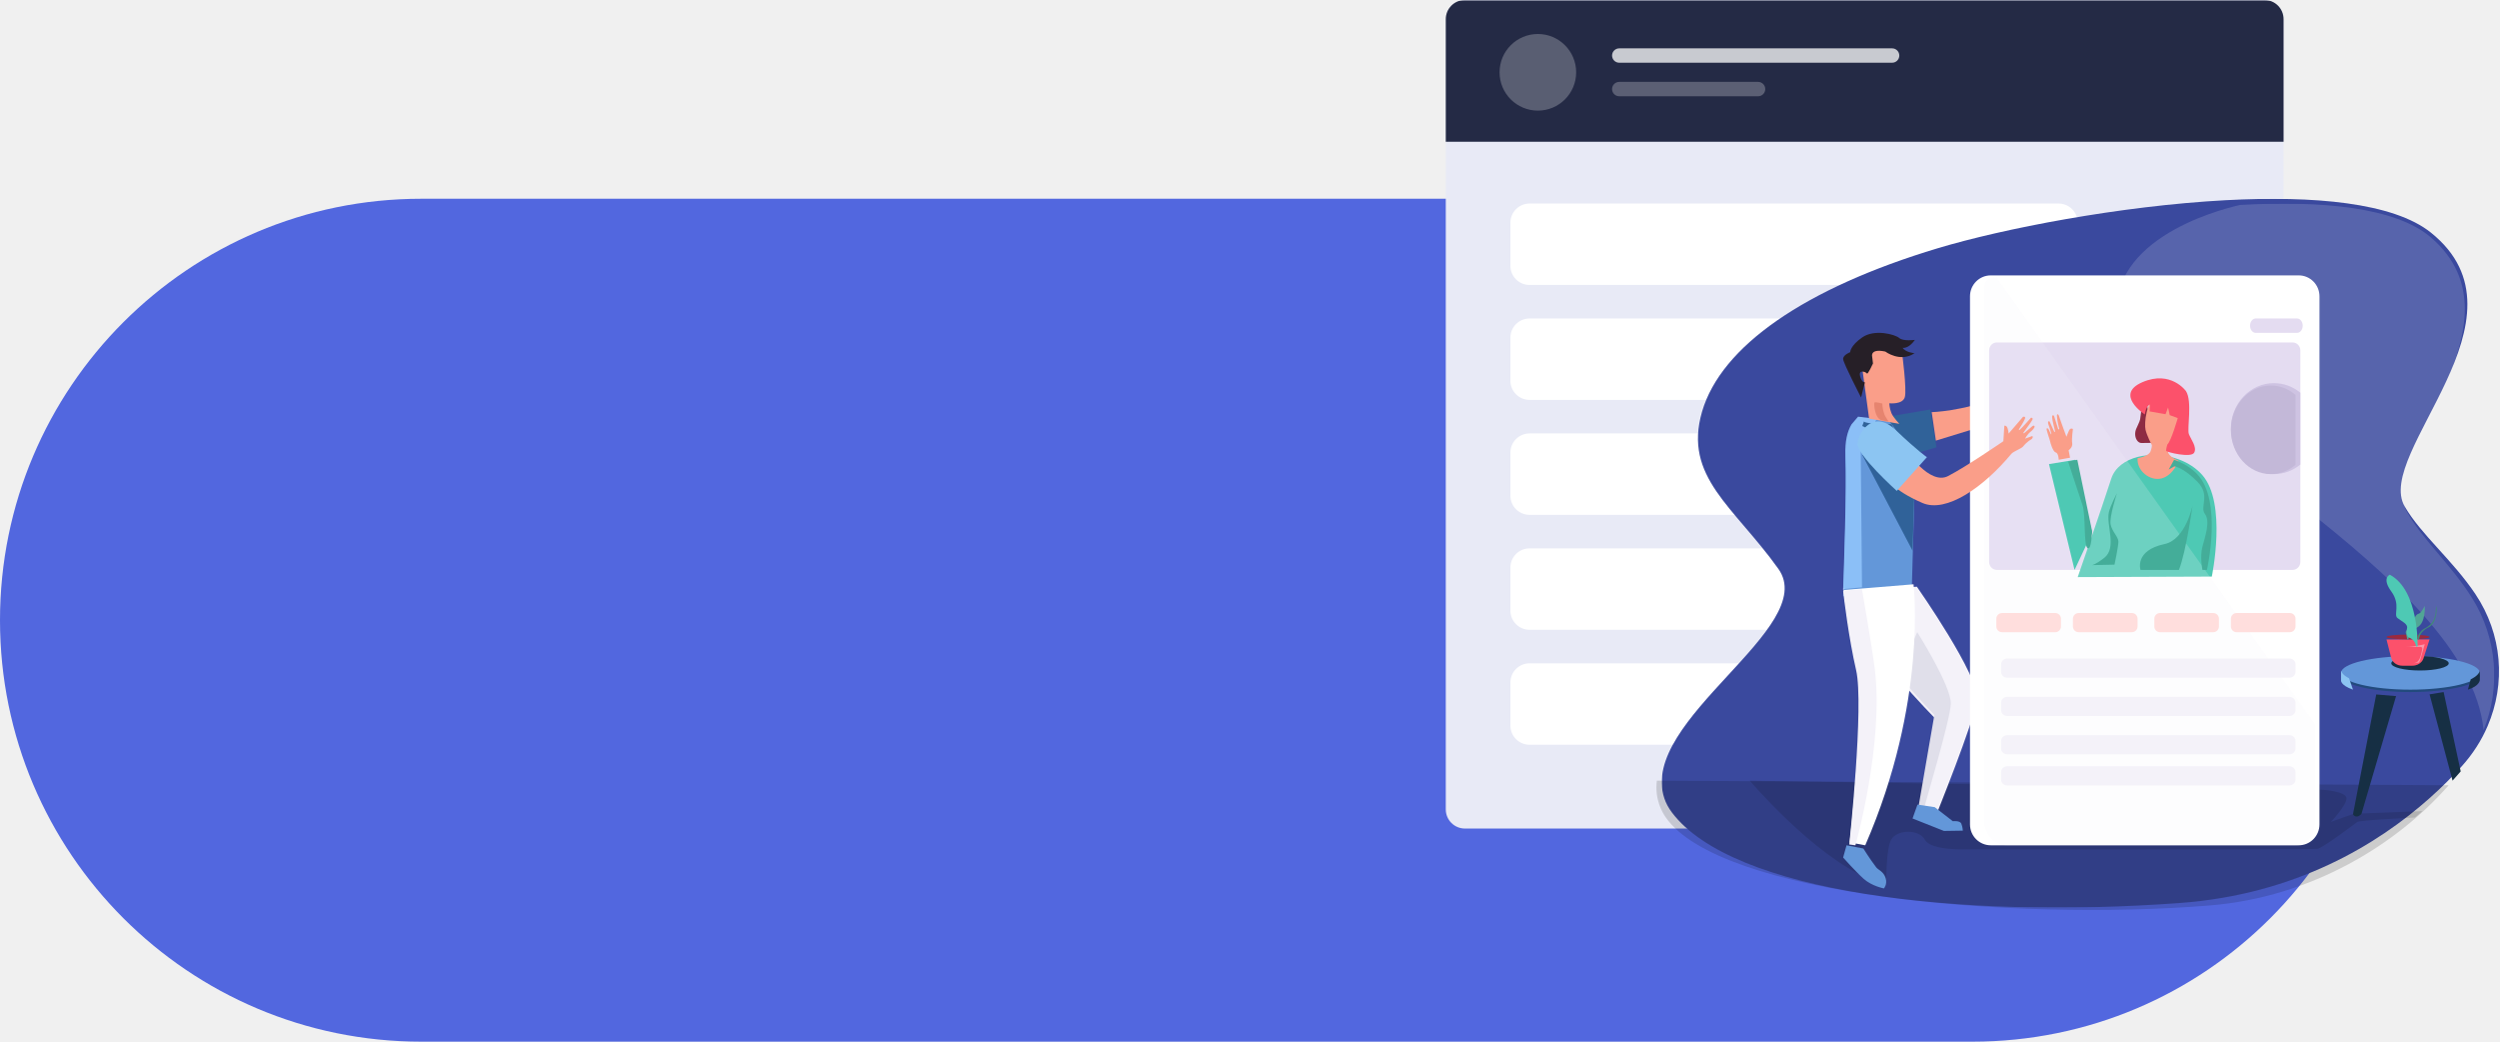
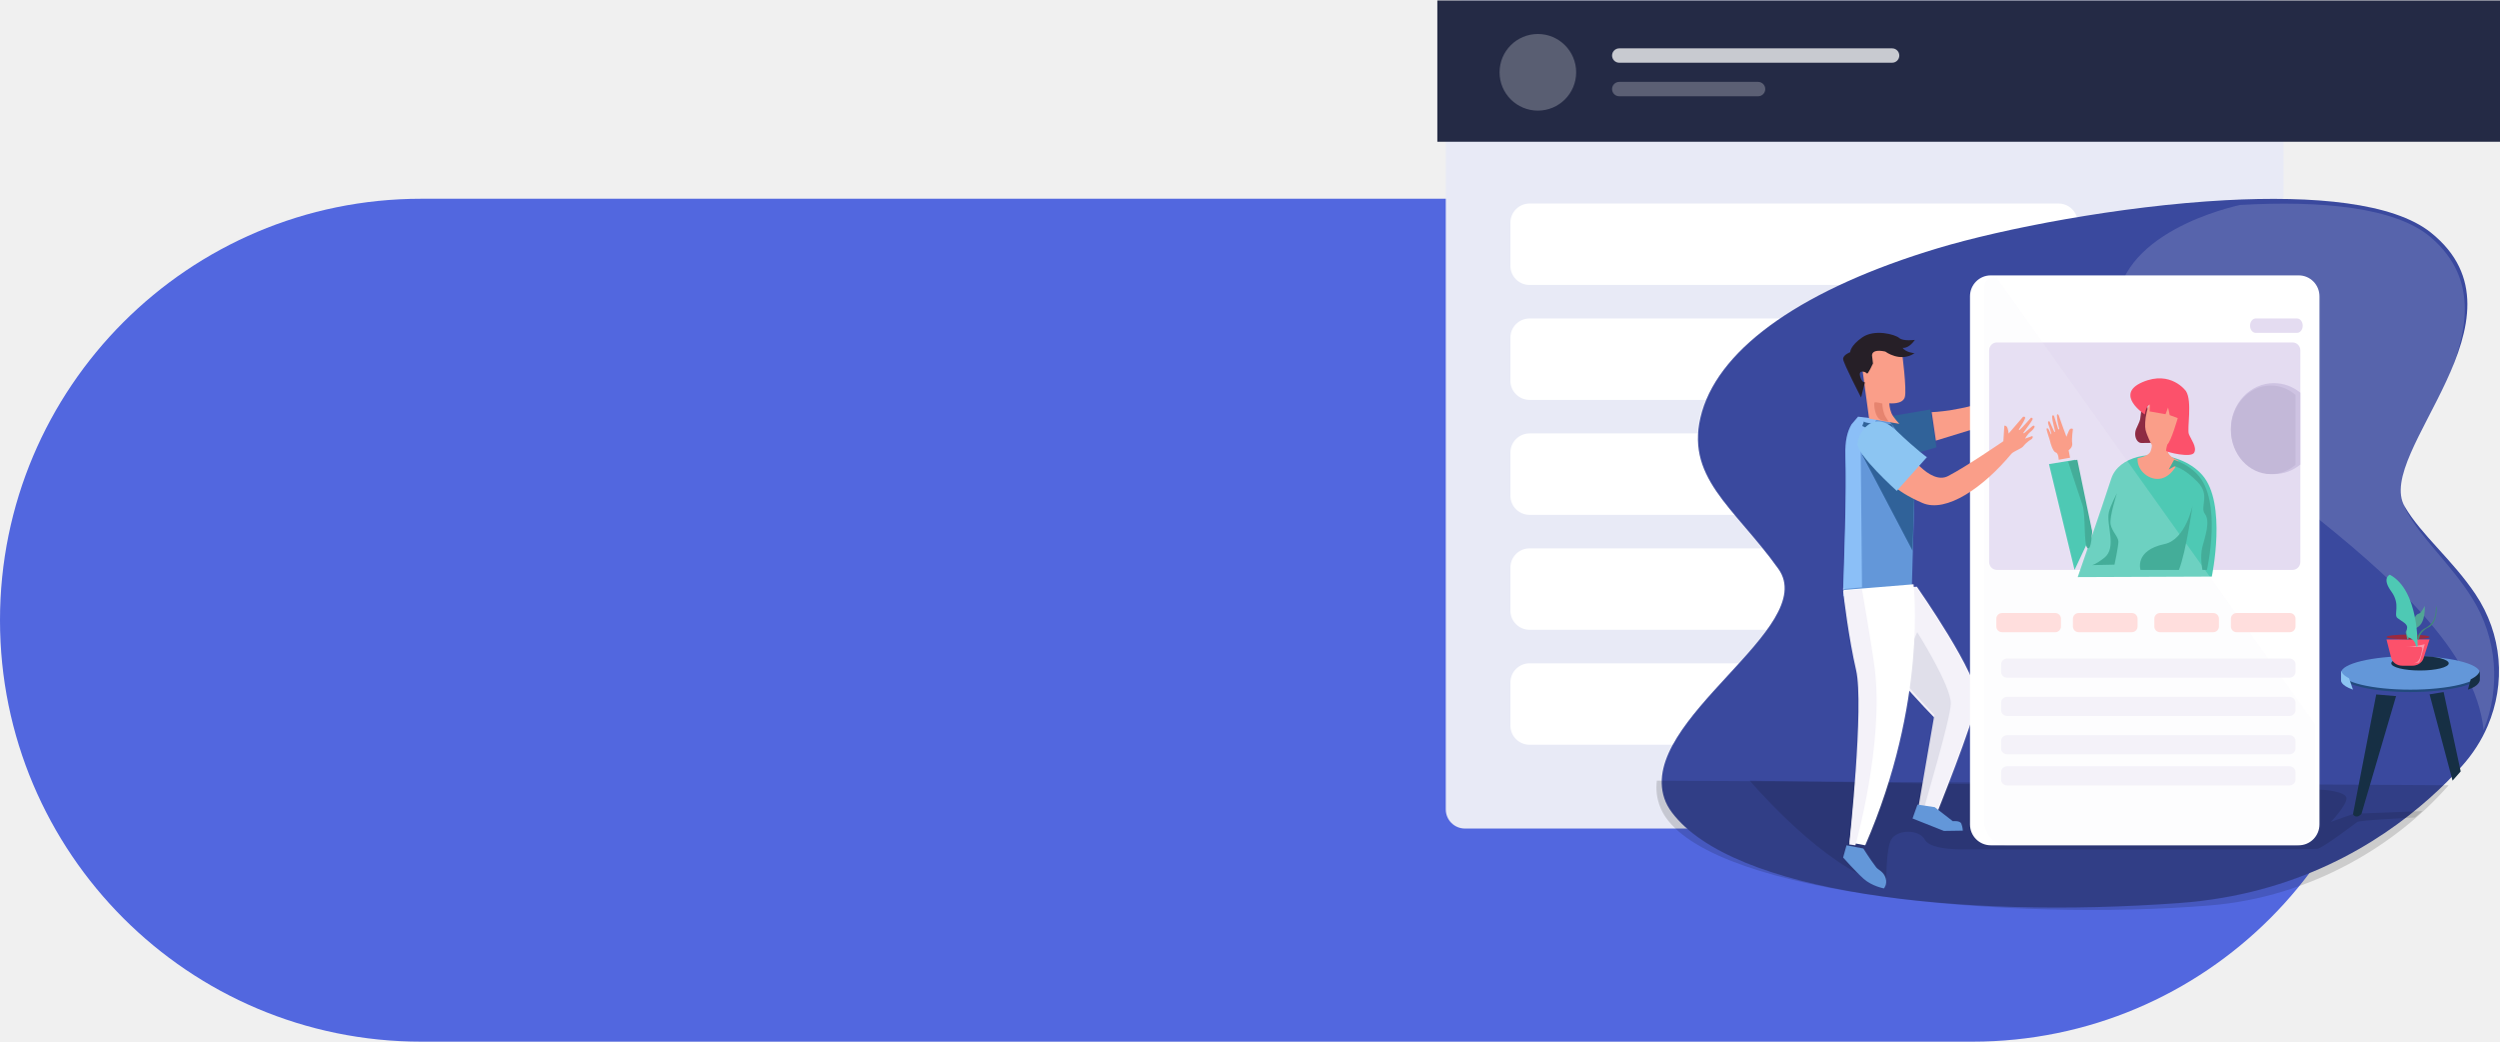
<svg xmlns="http://www.w3.org/2000/svg" width="1044" height="435" fill="none">
  <rect y="83" width="1000" height="352" rx="176" fill="#5267DF" />
  <rect x="604" width="350" height="346" rx="8" fill="#E8EAF6" />
-   <mask id="a" style="mask-type:alpha" maskUnits="userSpaceOnUse" x="604" y="0" width="350" height="346">
+   <mask class="a" style="mask-type:alpha" maskUnits="userSpaceOnUse" x="604" y="0" width="350" height="346">
    <rect x="604" width="350" height="346" rx="8" fill="#fff" />
  </mask>
  <g mask="url(#a)">
    <path fill="#242A45" d="M600.47.197h547v59h-547z" />
    <circle opacity=".245" cx="642.47" cy="30.197" r="16" fill="#fff" />
    <rect opacity=".75" x="673.47" y="20.197" width="120" height="6" rx="3" fill="#fff" />
    <rect opacity=".25" x="673.47" y="34.197" width="64" height="6" rx="3" fill="#fff" />
  </g>
  <rect x="631" y="85" width="237" height="34" rx="8" fill="#fff" />
  <rect x="631" y="133" width="237" height="34" rx="8" fill="#fff" />
  <rect x="631" y="181" width="237" height="34" rx="8" fill="#fff" />
  <rect x="631" y="229" width="237" height="34" rx="8" fill="#fff" />
  <rect x="631" y="277" width="237" height="34" rx="8" fill="#fff" />
-   <mask id="b" style="mask-type:alpha" maskUnits="userSpaceOnUse" x="694" y="83" width="350" height="296">
+   <mask class="b" style="mask-type:alpha" maskUnits="userSpaceOnUse" x="694" y="83" width="350" height="296">
    <path fill-rule="evenodd" clip-rule="evenodd" d="M1044 83.048H694.219V379H1044V83.048Z" fill="#fff" />
  </mask>
  <g mask="url(#b)">
    <path fill-rule="evenodd" clip-rule="evenodd" d="M695.293 333.34c.67 2.018 1.715 3.998 3.174 5.935 25.202 33.474 119.376 44.633 212.224 37.814 48.476-3.562 82.67-24.526 104.279-43.749 5.17-4.594 9.61-9.088 13.36-13.222 4.67-5.146 8.32-10.861 10.91-16.896 7.65-17.778 6.18-38.316-5.12-55.161-9.58-14.276-22.72-24.824-29.51-36.543-12.936-22.316 55.43-78.736 10.94-114.38-15.702-12.584-49.157-15.488-85.66-13.536-44.428 2.378-93.365 11.955-120.284 20.045-55.712 16.737-90.58 40.981-98.539 68.256-7.958 27.276 13.311 39.618 31.881 65.654 17.494 24.526-58.554 62.997-47.655 95.783Z" fill="#3A499E" />
  </g>
  <path fill-rule="evenodd" clip-rule="evenodd" d="M789.451 173.872 806.436 171 809 186.799 788 193l1.451-19.128Z" fill="#306299" />
  <path fill-rule="evenodd" clip-rule="evenodd" d="M807 172.118s13.176-.347 27-6.118l-6.496 12.254L808.751 184 807 172.118Z" fill="#FA9E89" />
-   <mask id="c" style="mask-type:alpha" maskUnits="userSpaceOnUse" x="884" y="85" width="158" height="220">
+   <mask class="c" style="mask-type:alpha" maskUnits="userSpaceOnUse" x="884" y="85" width="158" height="220">
    <path fill-rule="evenodd" clip-rule="evenodd" d="M1042 85.048H884.175v219.844H1042V85.048Z" fill="#fff" />
  </mask>
  <g mask="url(#c)">
    <path opacity=".152" fill-rule="evenodd" clip-rule="evenodd" d="M884.934 137.186c8.112 40.159 146.006 101.69 152.636 167.706 7.12-17.752 5.75-38.258-4.77-55.078-8.91-14.255-21.15-24.787-27.47-36.489-12.039-22.282 51.6-78.618 10.19-114.208-14.62-12.565-45.762-15.465-79.741-13.516-10.344 2.365-58.164 15.332-50.845 51.585Z" fill="#fff" />
  </g>
  <path opacity=".149" fill-rule="evenodd" clip-rule="evenodd" d="M692.179 326c-.984 7.866 2.342 13.336 3.64 15.227 22.43 32.672 144.495 43.563 227.132 36.908 43.145-3.476 78.509-25.715 100.049-50.219L692.179 326Z" fill="#000" />
  <path opacity=".128" fill-rule="evenodd" clip-rule="evenodd" d="M970.373 329.812s10.077.61 9.922 3.66c-.155 3.049-6.511 9.758-6.511 9.758l9.509-3.405 28.707-1.093-3.1 2.669s-23.127 1.067-24.16 1.88c-1.034.813-14.264 10.776-16.537 11.182-2.274.407-146.688.225-146.688.225s-14.858.589-17.339-3.986c-2.48-4.574-11.472-4.269-13.953-.305-2.48 3.965-2.136 18.603-2.136 18.603s-6.793-1.773-7.166-1.931C757.356 357.106 731 326 731 326l239.373 3.812Z" fill="#000" />
  <path fill-rule="evenodd" clip-rule="evenodd" d="m1001 290.695-14.451 49.163s-2.055 2.444-3.549.18L992.714 290l8.286.695ZM1020.87 289l7.13 33.138-3.4 3.862-9.6-36.046 5.87-.954Z" fill="#162F44" />
  <path fill-rule="evenodd" clip-rule="evenodd" d="m808.507 300.082-6.025 34.2-.999 5.669 2.192.322.156.024 4.788.703s15.971-39.344 17.33-48.787c1.36-9.443-25.145-47.213-25.145-47.213l-28.768 2.448c-.761 8.219 10.744 23.711 21.027 35.77 8.101 9.499 15.444 16.864 15.444 16.864Z" fill="#F4F2F9" />
  <path fill-rule="evenodd" clip-rule="evenodd" d="m808.119 298.535-6.876 39.767 2.146.321.073.377.08-.352c.875-3.83 11.14-37.737 11.452-44.648.333-7.326-14.027-30-14.027-30L793 281.714c7.931 9.474 15.119 16.821 15.119 16.821Z" fill="#E0DFEA" />
  <path fill-rule="evenodd" clip-rule="evenodd" d="m770 249 28.667-2.387L800 198.886S793 174 785.333 174c-4.553 0-8.986 1.804-11.699 6.195-1.854 3.003-2.904 7.22-2.634 12.896.61 12.777-.73 48.907-.967 55.022-.019.577-.033.887-.033.887Z" fill="#6397D9" />
  <path fill-rule="evenodd" clip-rule="evenodd" d="m777.885 245.276-.538-56.818L784 174.937l-7.763-.937-2.729 3.211c-1.789 3.002-2.803 7.218-2.542 12.893.589 12.774-.737 49.782-.966 55.896l7.885-.724Z" fill="#8BBFF7" />
  <path fill-rule="evenodd" clip-rule="evenodd" d="m778 190 21.017 40 .546-17.991.437-14.598L782.476 190H778Z" fill="#306299" />
  <path fill-rule="evenodd" clip-rule="evenodd" d="M831.671 353h128.658c4.789 0 8.671-3.908 8.671-8.73V123.73c0-4.822-3.882-8.73-8.671-8.73H831.671c-4.789 0-8.671 3.908-8.671 8.73v220.54c0 4.822 3.882 8.73 8.671 8.73Z" fill="#fff" />
  <path fill-rule="evenodd" clip-rule="evenodd" d="M831 146.29v88.42c0 1.818 1.456 3.29 3.253 3.29h123.494c1.797 0 3.253-1.472 3.253-3.29v-88.42c0-1.818-1.456-3.29-3.253-3.29H834.253c-1.797 0-3.253 1.472-3.253 3.29Z" fill="#E4DCF1" />
  <path fill-rule="evenodd" clip-rule="evenodd" d="m895.147 167 1.552 1.183L900 182.554l-.071 2.367-5.227.079a1.968 1.968 0 0 1-1.031-.251c-1.494-.877-2.132-3.324-1.307-5.492.444-1.166 1.581-3.229 1.713-4.142.314-2.184 1.07-8.115 1.07-8.115Z" fill="#8E2B43" />
  <path fill-rule="evenodd" clip-rule="evenodd" d="m868 241 54.224-.208 1.795-.006s6.487-30.649-4.016-42.461c-2.558-2.874-5.883-4.993-9.506-6.369-11.273-4.298-25.453-1.456-28.493 7.965C877.988 212.372 868 241 868 241Z" fill="#4EC9B4" />
  <path fill-rule="evenodd" clip-rule="evenodd" d="M910.16 192.489s-2.215 6.026-7.103 7.294c-4.888 1.269-10.489-3.224-10.031-8.457 0 0 4.685-.687 5.448-2.96.928-2.761.306-2.854.306-2.854s-1.833-3.489-2.444-6.026.305-12.369 4.582-13.321c2.705-.601 7.027.318 10.082 4.758 0 0-1.528 8.563-3.666 12.686-2.139 4.123-3.208 6.026 2.826 8.88Z" fill="#FA9E89" />
  <path opacity=".184" fill-rule="evenodd" clip-rule="evenodd" d="M834.167 116.013 967 302.239v42.244c0 4.704-3.699 8.517-8.263 8.517H838.573c-5.287 0-9.573-4.418-9.573-9.869V119.827c0-2.929 2.33-3.956 5.167-3.814Z" fill="#F4F2F9" />
  <path fill-rule="evenodd" clip-rule="evenodd" d="M874 222.442 867.018 192 856 193.816 866.684 238 874 222.442Z" fill="#4EC9B4" />
  <path fill-rule="evenodd" clip-rule="evenodd" d="m864.8 191.137-.6-3.106s1.8-1.184 1.5-2.959c-.3-1.775.3-5.917.3-5.917s-.957-.647-1.575.518c-.441.829-1.125 2.737-1.125 2.737s-2.296-6.166-2.826-7.791c-.225-.69-.452-1.766-.975-1.602-.275.086-.175.715-.128 1.33.14 1.844.928 4.784.928 4.784l-.4.234-1.663-5.276c-.073-.256-.193-.644-.462-.665-.238-.019-.475.111-.475.702 0 1.184 1.275 6.077 1.275 6.077l-.319.219-1.935-4.278c-.133-.323-.613-.295-.695.044-.065.268-.046.651.173 1.192.6 1.48 1.201 3.846 1.201 3.846l-.151.173-1.05-2.17c-.188-.347-.649-.57-.783-.2-.188.518 1.458 4.971 1.458 5.267 0 .296 1.126 4.326 2.326 4.622 1.2.296 1.275 3.082 1.275 3.082l4.726-.863Z" fill="#FA9E89" />
  <path fill-rule="evenodd" clip-rule="evenodd" d="M934.351 264h22.298c1.298 0 2.351-1.072 2.351-2.394v-3.212c0-1.322-1.053-2.394-2.351-2.394h-22.298c-1.298 0-2.351 1.072-2.351 2.394v3.212c0 1.322 1.053 2.394 2.351 2.394ZM902.351 264h22.298c1.298 0 2.351-1.072 2.351-2.394v-3.212c0-1.322-1.053-2.394-2.351-2.394h-22.298c-1.298 0-2.351 1.072-2.351 2.394v3.212c0 1.322 1.053 2.394 2.351 2.394ZM868.352 264h22.297c1.298 0 2.351-1.072 2.351-2.394v-3.212c0-1.322-1.053-2.394-2.351-2.394h-22.297c-1.299 0-2.352 1.072-2.352 2.394v3.212c0 1.322 1.053 2.394 2.352 2.394ZM836.351 264h22.298c1.298 0 2.351-1.072 2.351-2.394v-3.212c0-1.322-1.053-2.394-2.351-2.394h-22.298c-1.298 0-2.351 1.072-2.351 2.394v3.212c0 1.322 1.053 2.394 2.351 2.394Z" fill="#FFDEDD" />
  <path fill-rule="evenodd" clip-rule="evenodd" d="M838.547 283h117.906c1.407 0 2.547-1.079 2.547-2.411v-3.178c0-1.332-1.14-2.411-2.547-2.411H838.547c-1.407 0-2.547 1.079-2.547 2.411v3.178c0 1.332 1.14 2.411 2.547 2.411ZM956.453 299c1.407 0 2.547-1.079 2.547-2.411v-3.178c0-1.332-1.14-2.411-2.547-2.411H838.547c-1.407 0-2.547 1.079-2.547 2.411v3.178c0 1.332 1.14 2.411 2.547 2.411h117.906ZM838.547 315h117.906c1.407 0 2.547-1.079 2.547-2.411v-3.178c0-1.332-1.14-2.411-2.547-2.411H838.547c-1.407 0-2.547 1.079-2.547 2.411v3.178c0 1.332 1.14 2.411 2.547 2.411ZM838.547 328h117.906c1.407 0 2.547-1.079 2.547-2.411v-3.178c0-1.332-1.14-2.411-2.547-2.411H838.547c-1.407 0-2.547 1.079-2.547 2.411v3.178c0 1.332 1.14 2.411 2.547 2.411Z" fill="#F4F2F9" />
  <path fill-rule="evenodd" clip-rule="evenodd" d="M913.222 163.321s-6.301-8.848-18.189-3.725c-11.889 5.122 1.016 13.504 1.016 13.504s.254-3.26 2.134-4.191l-.153 2.897 6.656 1.165 1.067-2.794.686 3.182 3.353 1.241s-2.743 9.624-4.344 11.021c0 0-.686 2.251-.457 2.716.229.466 10.364 3.027 11.66.699 1.296-2.328-1.372-5.588-2.21-7.761-.838-2.173 1.524-13.711-1.219-17.954Z" fill="#FC516B" />
  <path fill-rule="evenodd" clip-rule="evenodd" d="M942.352 139h17.296c1.299 0 2.352-1.343 2.352-3s-1.053-3-2.352-3h-17.296c-1.299 0-2.352 1.343-2.352 3s1.053 3 2.352 3Z" fill="#E4DCF1" />
  <path fill-rule="evenodd" clip-rule="evenodd" d="M916 211s-2.664 19.286-5.709 27h-16.062s-2.647-8.138 10.048-10.8C913.107 225.349 916 211 916 211ZM884.389 206s-3.259 10-2.648 13c.611 3 3.259 5.2 3.259 7.2s-1.63 9.6-1.63 9.6l-9.37.2s1.556-.266 5.093-3.05c5.398-4.25.764-13.625 1.909-18.95.601-2.794 3.387-8 3.387-8ZM874 221.772s-.213 8.383-1.915 7.093c-1.702-1.29-.638-13.757-2.127-18.056-1.49-4.299-5.958-18.057-5.958-18.057l3.83-.752 6.17 29.772Z" fill="#44AD99" />
  <path fill-rule="evenodd" clip-rule="evenodd" d="M848.623 183.475s-1.576.692-3.499 3.046c-.637.78-4.031 2.021-4.834 2.988-11.645 14.02-27.196 24.841-37.164 20.533C790.396 204.54 788 199.424 788 199.424l8.414-11.362s9.663 14.759 17.434 10.739c7.772-4.02 23.092-14.557 23.092-14.557l.406-6.464s.895-.24 1.324.995c.43 1.236.45 2.304.45 2.304l6.049-7.024s1.162-.36.808.769c-.354 1.129-2.491 4.368-2.491 4.368s-.219.616.243.335c.54-.327 4.766-5.092 4.766-5.092s.973-.064.576.866c-.307.717-2.865 4.091-3.73 5.354-.258.376.282.235.282.235l3.496-2.969c.473-.32.963-.214.869.367-.074.46-1.026 1.519-1.592 1.939-1.414 1.046-2.4 2.952-2.4 2.952l3.044-1.099s.595.527-.417 1.395ZM777 146.49l3.851 28.32 12.644 2.19s-.641-.668-1.372-1.56c-.748-.907-1.591-2.049-1.963-2.966-.85-2.104-.856-4.066-.856-4.066s5.608.633 6.477-2.595c.872-3.232-1.143-18.284-1.143-18.284s-2.502-9.458-17.638-1.039Z" fill="#FA9E89" />
  <path fill-rule="evenodd" clip-rule="evenodd" d="M787.613 146.812s6.236 4.71 12.219.698c0 0-3.792-.349-4.972-2.268 0 0 2.359.611 5.14-3.314 0 0-4.887.698-6.572-.785-1.686-1.483-10.281-3.838-15.421-.262-5.14 3.576-5.056 6.193-5.056 6.193s-3.033 1.133-2.949 2.878c.084 1.744 7.499 16.048 7.499 16.048l1.601-6.367s-1.264.378-2.022-2.587c-.758-2.966 2.528-1.687 2.865-1.076.337.611 2.528-4.187 2.528-4.187l-.337-2.791s-1.096-3.576 5.477-2.18Z" fill="#261F27" />
  <path fill-rule="evenodd" clip-rule="evenodd" d="M775.786 279.384c3.591 14.487-3.05 72.409-3.05 72.409l6.498 1.207c26.161-60.015 20.176-109 20.176-109L770 246.414s.075-1.224.106-.934c.338 3.008 2.408 20.689 5.68 33.904Z" fill="#fff" />
  <path fill-rule="evenodd" clip-rule="evenodd" d="m808.27 337.076 7.553 5.859s2.975-.359 3.548 1.016c.572 1.375.629 2.929.629 2.929l-7.896.12L799 341.799l2.06-5.799 7.21 1.076ZM778.449 354.34s2.673 4.322 5.366 7.852c.905 1.186 3.117 1.701 3.978 4.595.74 2.489-.74 4.213-.74 4.213s-4.965-.894-8.419-3.957c-3.453-3.064-8.634-8.937-8.634-8.937l1.418-5.106 7.031 1.34Z" fill="#6397D9" />
  <path fill-rule="evenodd" clip-rule="evenodd" d="M978 282c0 3.866 12.984 7 29 7 16.02 0 29-3.134 29-7s-12.98-7-29-7c-16.016 0-29 3.134-29 7Z" fill="#224A7D" />
  <path fill-rule="evenodd" clip-rule="evenodd" d="M978 281c0 3.866 12.984 7 29 7 16.02 0 29-3.134 29-7s-12.98-7-29-7c-16.016 0-29 3.134-29 7Z" fill="#6397D9" />
  <path fill-rule="evenodd" clip-rule="evenodd" d="M999 277c0 1.657 5.37 3 12 3s12-1.343 12-3-5.37-3-12-3-12 1.343-12 3ZM1036 280v3.986s-.07 2.464-5 4.014l1.18-4.318s3.46-1.495 3.82-3.682Z" fill="#162F44" />
  <path fill-rule="evenodd" clip-rule="evenodd" d="M978.006 280v4.085s-.389 2.043 4.994 3.915l-1.652-4.766s-2.861-1.277-3.342-3.234Z" fill="#8CC5F2" />
  <path fill-rule="evenodd" clip-rule="evenodd" d="m997 267.038 1.968 7.69c.488 1.914 2.422 3.272 4.652 3.272h4.23c1.59 0 3.03-.685 3.9-1.772.31-.381.54-.812.7-1.278l1.7-5.313.85-2.637-18 .038Z" fill="#FC516B" />
  <path fill-rule="evenodd" clip-rule="evenodd" d="M997 266c0 .552 4.03 1 9 1s9-.448 9-1-4.03-1-9-1-9 .448-9 1Z" fill="#9B293F" />
  <path fill-rule="evenodd" clip-rule="evenodd" d="M1009.41 276.657c-.36.137-.69.253-1 .343l2.11-.324c.29-.402.51-.857.65-1.35l1.62-5.608c.08-.27.21-.699.21-.718 0 0-4.22 1.242-8 .818 1.23.164 4.31.412 6.17.32.46-.023.82.369.76.815-.23 1.657-.9 5.074-2.52 5.704Z" fill="#F995A9" />
  <path fill-rule="evenodd" clip-rule="evenodd" d="m1005 263.901.68 3.087.49.012s.03-3.099 3.68-5.001c3.65-1.899 3.12-8.999 3.12-8.999v.009c-.09.183-1.49 3.099-2.55 3.291-1.09.201-1.77 1.95-1.77 1.95s-.52.75-1.15.6c-.62-.15-1.25 1.499-1.25 1.499l-.21 1.752-1.04 1.8Z" fill="#51A595" />
  <path fill-rule="evenodd" clip-rule="evenodd" d="M1009.99 269.987s.7-23.436-11.598-29.987c0 0-3.5 1.352.6 6.967 4.098 5.615.8 9.671 2.598 11.127 1.8 1.455 4.4 2.391 4 4.263-.4 1.872.1 3.744.9 3.952.8.207 2.6 1.312 2.88 3.691l.62-.013Z" fill="#4EC9B4" />
  <path fill-rule="evenodd" clip-rule="evenodd" d="m1010 265.8.04 1.188.54.012s.03-3.099 3.99-5.001c3.97-1.899 3.4-8.999 3.4-8.999v.009l-.34 1.068c0 6.449-3.72 7.787-5.21 8.648-1.49.861-2.42 3.075-2.42 3.075Z" fill="#41877A" />
  <path fill-rule="evenodd" clip-rule="evenodd" d="M790.185 177.105s-10.552.172-11.494-1.105l-.691 1.898s8.361 4.557 14 2.624l-1.815-3.417Z" fill="#306299" />
  <path fill-rule="evenodd" clip-rule="evenodd" d="M805 190.916 792.412 205s-16.822-15.082-16.404-19.81c.417-4.727 6.581-14.515 16.034-5.523C801.24 188.415 805 190.916 805 190.916Z" fill="#8CC5F2" />
  <path fill-rule="evenodd" clip-rule="evenodd" d="m772.565 352.654 2.566.346s12.026-42.47 8.071-73.847c-1.19-9.434-5.345-33.153-5.345-33.153l-7.857.737c.318 3.023 2.357 19.855 5.426 33.137 3.367 14.562-2.861 72.78-2.861 72.78Z" fill="#F4F2F9" />
  <path fill-rule="evenodd" clip-rule="evenodd" d="M786.253 175.558c1.488.324 2.299.427 2.747.442-.698-.966-1.484-2.182-1.832-3.158-.793-2.241-.799-4.33-.799-4.33s-2.971-.782-3.277-.413c-.304.368 0 6.77 3.161 7.459Z" fill="#E6846F" />
  <path fill-rule="evenodd" clip-rule="evenodd" d="M932 179c0 10.492 8.048 19 17.973 19 4.156 0 7.981-1.491 11.027-3.996v-30.008c-3.046-2.505-6.871-3.996-11.027-3.996-9.925 0-17.973 8.508-17.973 19Z" fill="#CEC3E2" />
  <path fill-rule="evenodd" clip-rule="evenodd" d="M932 179.5c0 10.216 7.493 18.5 16.734 18.5 3.869 0 7.431-1.452 10.266-3.891v-29.218c-2.835-2.439-6.397-3.891-10.266-3.891-9.241 0-16.734 8.284-16.734 18.5Z" fill="#C3B8D8" />
  <path fill-rule="evenodd" clip-rule="evenodd" d="M906 196.096s1.985-1.104 2.298-1.305c.314-.199 4.389.902 9.826 6.516 5.433 5.614.73 10.324 3.028 13.331 2.301 3.007.107 9.322-1.044 13.634-1.15 4.309 0 9.722 0 9.722l.06.006 1.821-.006s6.584-28.868-4.075-39.995c-2.596-2.706-5.97-4.703-9.647-5.999L906 196.096Z" fill="#44AD99" />
</svg>
